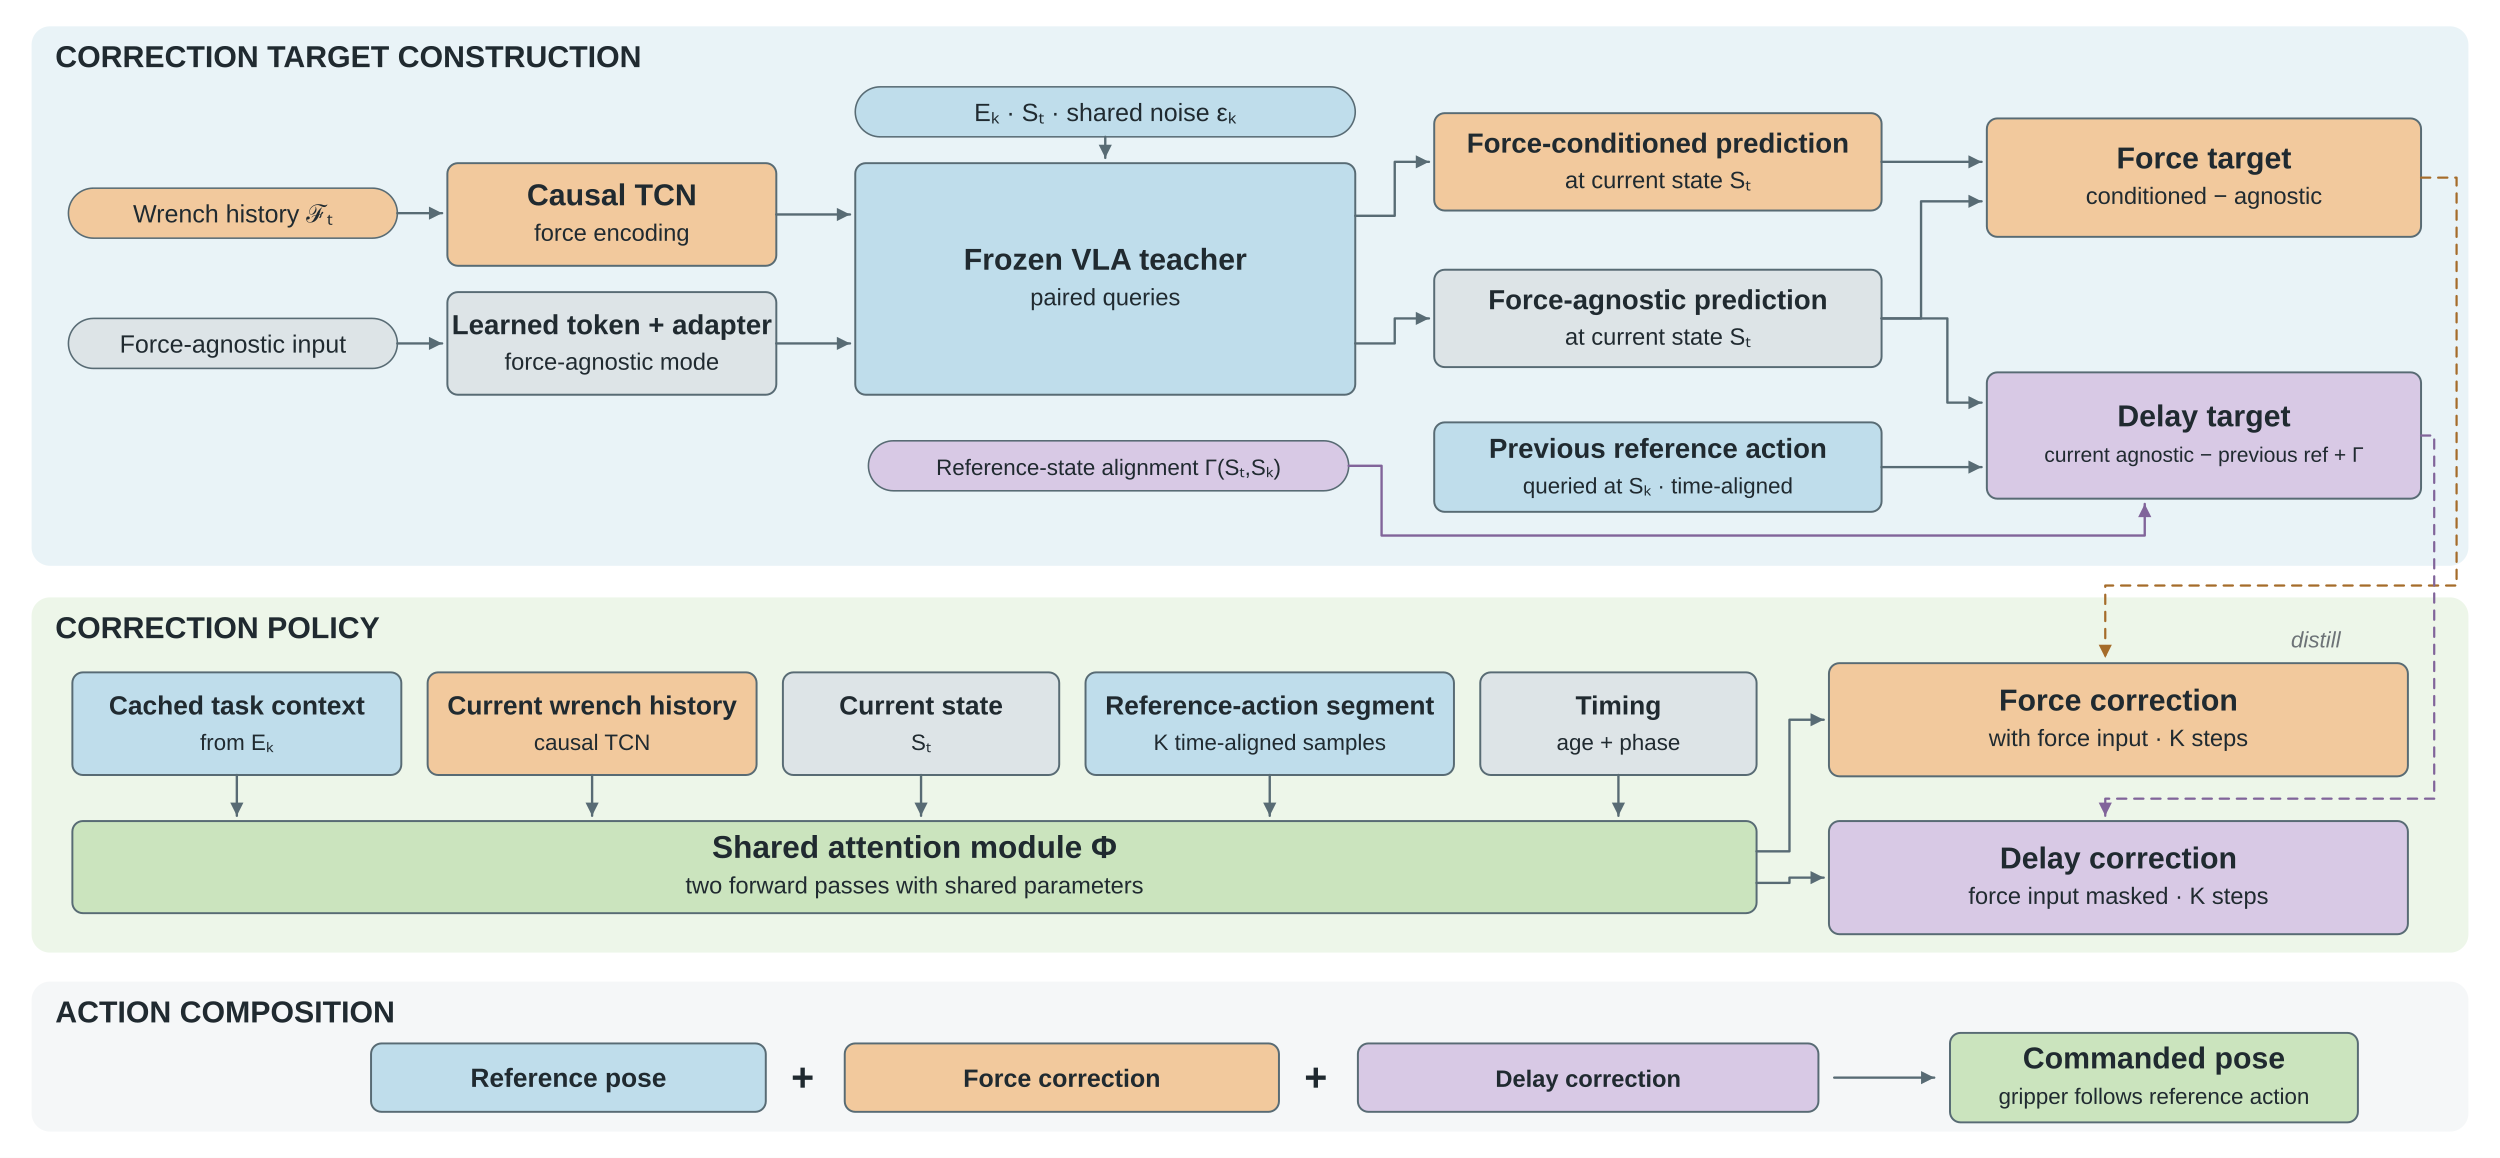
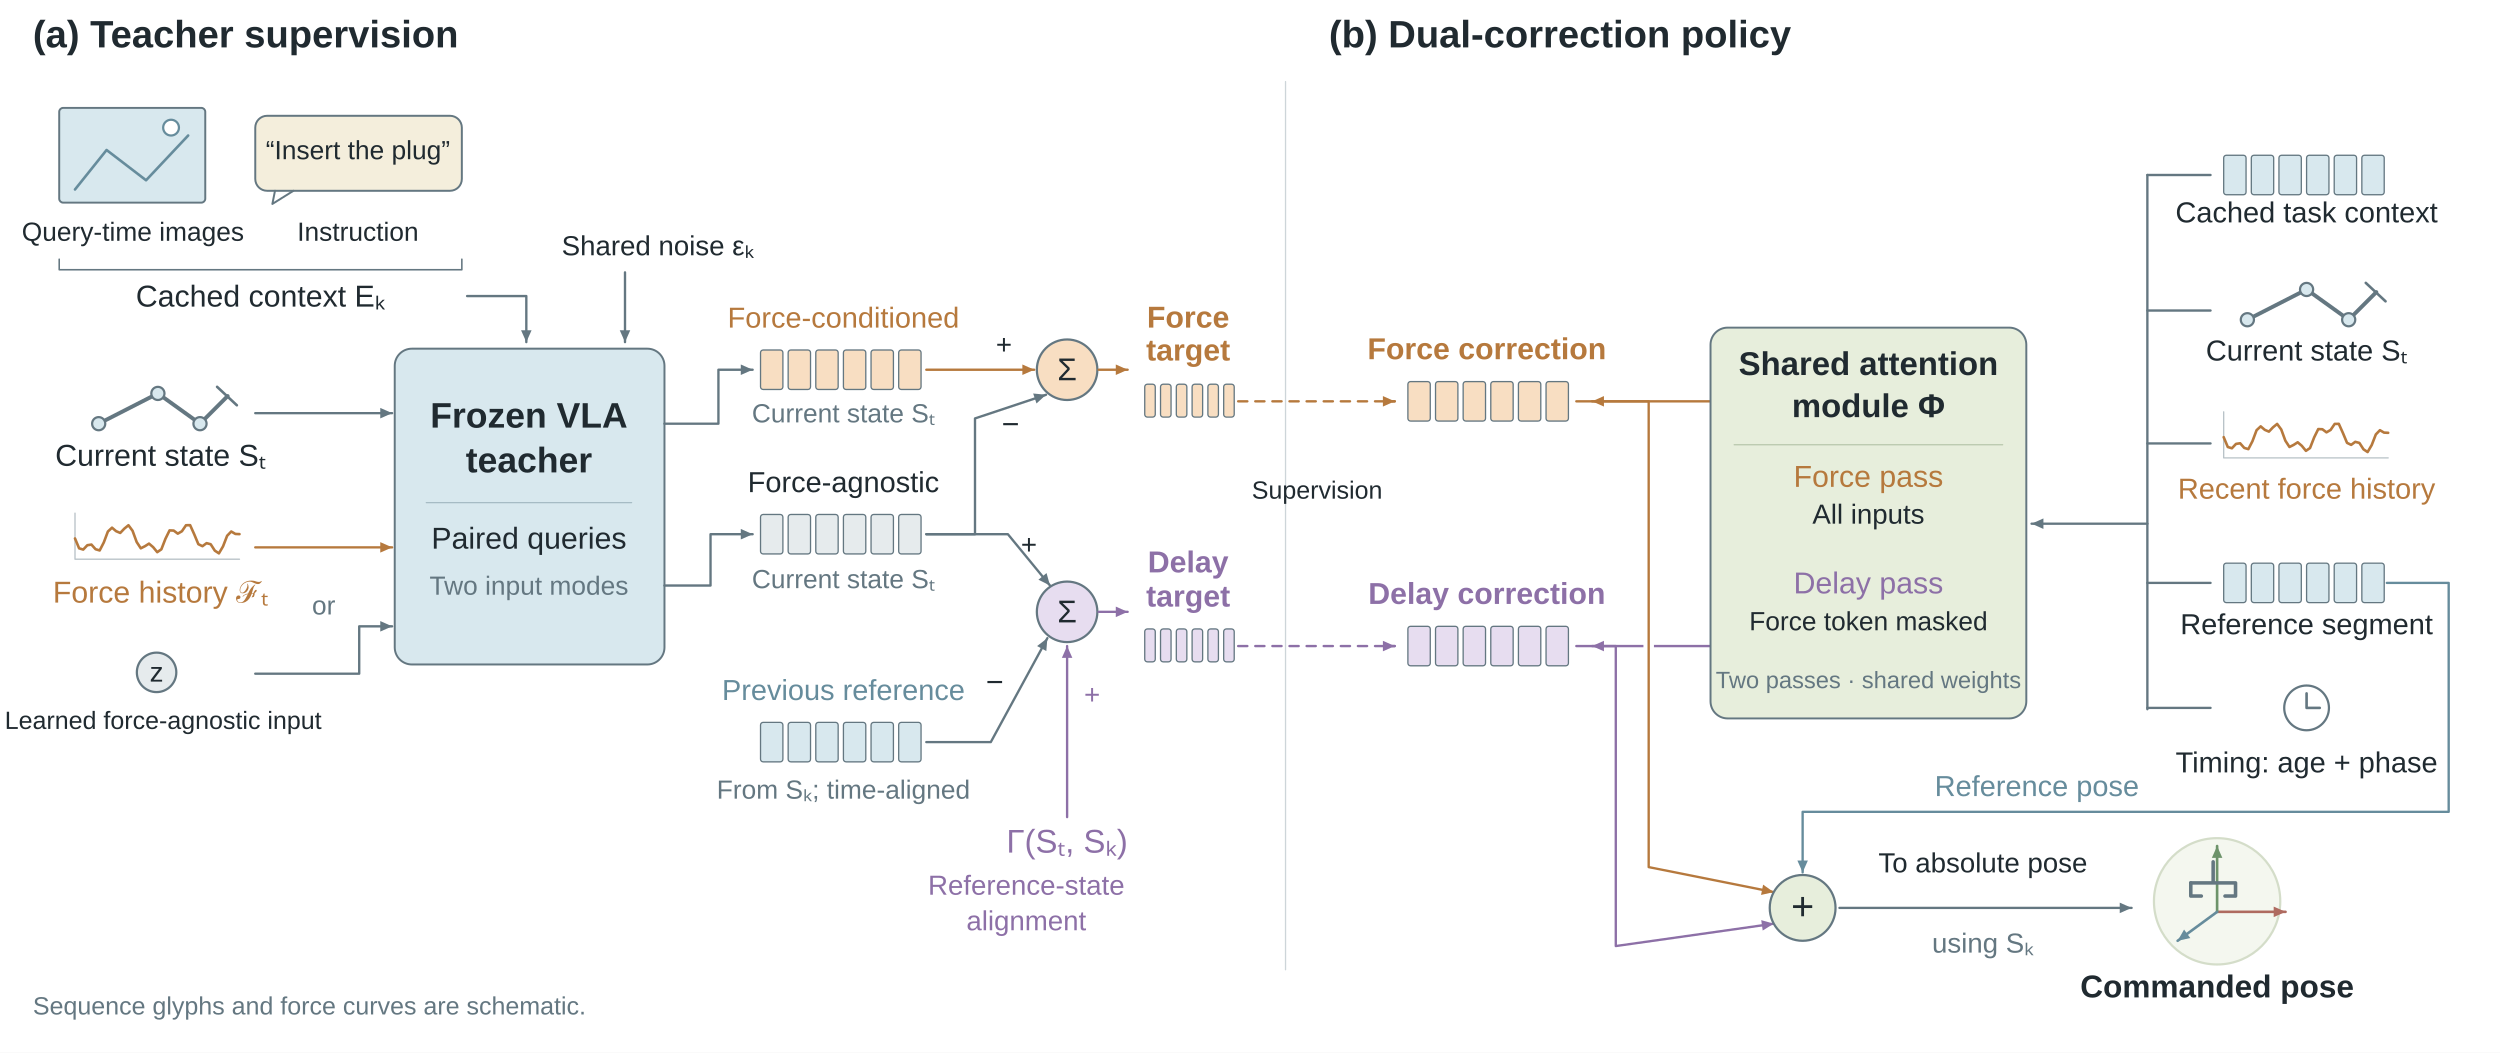
- <svg xmlns="http://www.w3.org/2000/svg" width="1900" height="880" viewBox="0 0 1900 880">
-   <rect width="1900" height="880" fill="white" />
-   <rect x="24" y="20" width="1852" height="410" rx="14" fill="#E9F3F7" stroke="#E9F3F7" stroke-width="0" />
-   <text x="42" y="51" font-family="Arial,Helvetica,sans-serif" font-size="23" font-style="normal" font-weight="bold" fill="#202A30" text-anchor="start">CORRECTION TARGET CONSTRUCTION</text>
-   <rect x="650" y="66" width="380" height="38" rx="19" fill="#BFDDEB" stroke="#586B74" stroke-width="1.2" />
-   <text x="840.0" y="92" font-family="Arial,Helvetica,sans-serif" font-size="19" font-style="normal" font-weight="normal" fill="#202A30" text-anchor="middle">Eₖ  ·  Sₜ  ·  shared noise εₖ</text>
-   <rect x="52" y="143" width="250" height="38" rx="19" fill="#F2C99D" stroke="#586B74" stroke-width="1.2" />
-   <text x="177.0" y="169" font-family="Arial,Helvetica,sans-serif" font-size="19" font-style="normal" font-weight="normal" fill="#202A30" text-anchor="middle">Wrench history  ℱₜ</text>
-   <rect x="52" y="242" width="250" height="38" rx="19" fill="#DDE4E7" stroke="#586B74" stroke-width="1.2" />
-   <text x="177.0" y="268" font-family="Arial,Helvetica,sans-serif" font-size="19" font-style="normal" font-weight="normal" fill="#202A30" text-anchor="middle">Force-agnostic input</text>
-   <rect x="340" y="124" width="250" height="78" rx="8" fill="#F2C99D" stroke="#586B74" stroke-width="1.5" />
-   <text x="465.0" y="156.0" font-family="Arial,Helvetica,sans-serif" font-size="23" font-style="normal" font-weight="bold" fill="#202A30" text-anchor="middle">Causal TCN</text>
-   <text x="465.0" y="183.0" font-family="Arial,Helvetica,sans-serif" font-size="18" font-style="normal" font-weight="normal" fill="#202A30" text-anchor="middle">force encoding</text>
-   <rect x="340" y="222" width="250" height="78" rx="8" fill="#DDE4E7" stroke="#586B74" stroke-width="1.5" />
-   <text x="465.0" y="254.0" font-family="Arial,Helvetica,sans-serif" font-size="21" font-style="normal" font-weight="bold" fill="#202A30" text-anchor="middle">Learned token + adapter</text>
-   <text x="465.0" y="281.0" font-family="Arial,Helvetica,sans-serif" font-size="18" font-style="normal" font-weight="normal" fill="#202A30" text-anchor="middle">force-agnostic mode</text>
-   <polyline points="302,162 336,162" fill="none" stroke="#586B74" stroke-width="1.8" stroke-linejoin="round" stroke-linecap="round" />
-   <polygon points="336,162 326.0,157.0 326.0,167.0" fill="#586B74" />
-   <polyline points="302,261 336,261" fill="none" stroke="#586B74" stroke-width="1.8" stroke-linejoin="round" stroke-linecap="round" />
-   <polygon points="336,261 326.0,256.0 326.0,266.0" fill="#586B74" />
-   <rect x="650" y="124" width="380" height="176" rx="8" fill="#BFDDEB" stroke="#586B74" stroke-width="1.5" />
-   <text x="840.0" y="205.0" font-family="Arial,Helvetica,sans-serif" font-size="23" font-style="normal" font-weight="bold" fill="#202A30" text-anchor="middle">Frozen VLA teacher</text>
-   <text x="840.0" y="232.0" font-family="Arial,Helvetica,sans-serif" font-size="18" font-style="normal" font-weight="normal" fill="#202A30" text-anchor="middle">paired queries</text>
-   <polyline points="590,163 646,163" fill="none" stroke="#586B74" stroke-width="1.8" stroke-linejoin="round" stroke-linecap="round" />
-   <polygon points="646,163 636.0,158.0 636.0,168.0" fill="#586B74" />
-   <polyline points="590,261 646,261" fill="none" stroke="#586B74" stroke-width="1.8" stroke-linejoin="round" stroke-linecap="round" />
-   <polygon points="646,261 636.0,256.0 636.0,266.0" fill="#586B74" />
-   <polyline points="840,104 840,120" fill="none" stroke="#586B74" stroke-width="1.8" stroke-linejoin="round" stroke-linecap="round" />
-   <polygon points="840,120 845.0,110.0 835.0,110.0" fill="#586B74" />
-   <rect x="1090" y="86" width="340" height="74" rx="8" fill="#F2C99D" stroke="#586B74" stroke-width="1.5" />
-   <text x="1260.0" y="116.0" font-family="Arial,Helvetica,sans-serif" font-size="21" font-style="normal" font-weight="bold" fill="#202A30" text-anchor="middle">Force-conditioned prediction</text>
-   <text x="1260.0" y="143.0" font-family="Arial,Helvetica,sans-serif" font-size="18" font-style="normal" font-weight="normal" fill="#202A30" text-anchor="middle">at current state Sₜ</text>
-   <rect x="1090" y="205" width="340" height="74" rx="8" fill="#DDE4E7" stroke="#586B74" stroke-width="1.5" />
-   <text x="1260.0" y="235.0" font-family="Arial,Helvetica,sans-serif" font-size="21" font-style="normal" font-weight="bold" fill="#202A30" text-anchor="middle">Force-agnostic prediction</text>
-   <text x="1260.0" y="262.0" font-family="Arial,Helvetica,sans-serif" font-size="18" font-style="normal" font-weight="normal" fill="#202A30" text-anchor="middle">at current state Sₜ</text>
-   <rect x="1090" y="321" width="340" height="68" rx="8" fill="#BFDDEB" stroke="#586B74" stroke-width="1.5" />
-   <text x="1260.0" y="348.0" font-family="Arial,Helvetica,sans-serif" font-size="21" font-style="normal" font-weight="bold" fill="#202A30" text-anchor="middle">Previous reference action</text>
-   <text x="1260.0" y="375.0" font-family="Arial,Helvetica,sans-serif" font-size="17" font-style="normal" font-weight="normal" fill="#202A30" text-anchor="middle">queried at Sₖ · time-aligned</text>
-   <polyline points="1030,164 1060,164 1060,123 1086,123" fill="none" stroke="#586B74" stroke-width="1.8" stroke-linejoin="round" stroke-linecap="round" />
-   <polygon points="1086,123 1076.0,118.0 1076.0,128.0" fill="#586B74" />
-   <polyline points="1030,261 1060,261 1060,242 1086,242" fill="none" stroke="#586B74" stroke-width="1.8" stroke-linejoin="round" stroke-linecap="round" />
-   <polygon points="1086,242 1076.0,237.0 1076.0,247.0" fill="#586B74" />
-   <rect x="660" y="335" width="365" height="38" rx="19" fill="#D8C9E5" stroke="#586B74" stroke-width="1.2" />
-   <text x="842.5" y="361" font-family="Arial,Helvetica,sans-serif" font-size="17" font-style="normal" font-weight="normal" fill="#202A30" text-anchor="middle">Reference-state alignment  Γ(Sₜ,Sₖ)</text>
-   <rect x="1510" y="90" width="330" height="90" rx="8" fill="#F2C99D" stroke="#586B74" stroke-width="1.5" />
-   <text x="1675.0" y="128.0" font-family="Arial,Helvetica,sans-serif" font-size="23" font-style="normal" font-weight="bold" fill="#202A30" text-anchor="middle">Force target</text>
-   <text x="1675.0" y="155.0" font-family="Arial,Helvetica,sans-serif" font-size="18" font-style="normal" font-weight="normal" fill="#202A30" text-anchor="middle">conditioned − agnostic</text>
-   <rect x="1510" y="283" width="330" height="96" rx="8" fill="#D8C9E5" stroke="#586B74" stroke-width="1.5" />
-   <text x="1675.0" y="324.0" font-family="Arial,Helvetica,sans-serif" font-size="23" font-style="normal" font-weight="bold" fill="#202A30" text-anchor="middle">Delay target</text>
-   <text x="1675.0" y="351.0" font-family="Arial,Helvetica,sans-serif" font-size="16" font-style="normal" font-weight="normal" fill="#202A30" text-anchor="middle">current agnostic − previous ref + Γ</text>
-   <polyline points="1430,123 1506,123" fill="none" stroke="#586B74" stroke-width="1.8" stroke-linejoin="round" stroke-linecap="round" />
-   <polygon points="1506,123 1496.0,118.0 1496.0,128.0" fill="#586B74" />
-   <polyline points="1430,242 1460,242 1460,153 1506,153" fill="none" stroke="#586B74" stroke-width="1.8" stroke-linejoin="round" stroke-linecap="round" />
-   <polygon points="1506,153 1496.0,148.0 1496.0,158.0" fill="#586B74" />
-   <polyline points="1430,242 1480,242 1480,306 1506,306" fill="none" stroke="#586B74" stroke-width="1.8" stroke-linejoin="round" stroke-linecap="round" />
-   <polygon points="1506,306 1496.0,301.0 1496.0,311.0" fill="#586B74" />
-   <polyline points="1430,355 1506,355" fill="none" stroke="#586B74" stroke-width="1.8" stroke-linejoin="round" stroke-linecap="round" />
-   <polygon points="1506,355 1496.0,350.0 1496.0,360.0" fill="#586B74" />
-   <polyline points="1025,354 1050,354 1050,407 1630,407 1630,383" fill="none" stroke="#81649A" stroke-width="1.8" stroke-linejoin="round" stroke-linecap="round" />
-   <polygon points="1630,383 1625.0,393.0 1635.0,393.0" fill="#81649A" />
-   <rect x="24" y="454" width="1852" height="270" rx="14" fill="#EDF6E9" stroke="#EDF6E9" stroke-width="0" />
-   <text x="42" y="485" font-family="Arial,Helvetica,sans-serif" font-size="23" font-style="normal" font-weight="bold" fill="#202A30" text-anchor="start">CORRECTION POLICY</text>
-   <rect x="55" y="511" width="250" height="78" rx="8" fill="#BFDDEB" stroke="#586B74" stroke-width="1.5" />
-   <text x="180.0" y="543.0" font-family="Arial,Helvetica,sans-serif" font-size="20" font-style="normal" font-weight="bold" fill="#202A30" text-anchor="middle">Cached task context</text>
-   <text x="180.0" y="570.0" font-family="Arial,Helvetica,sans-serif" font-size="17" font-style="normal" font-weight="normal" fill="#202A30" text-anchor="middle">from Eₖ</text>
-   <rect x="325" y="511" width="250" height="78" rx="8" fill="#F2C99D" stroke="#586B74" stroke-width="1.5" />
-   <text x="450.0" y="543.0" font-family="Arial,Helvetica,sans-serif" font-size="20" font-style="normal" font-weight="bold" fill="#202A30" text-anchor="middle">Current wrench history</text>
-   <text x="450.0" y="570.0" font-family="Arial,Helvetica,sans-serif" font-size="17" font-style="normal" font-weight="normal" fill="#202A30" text-anchor="middle">causal TCN</text>
-   <rect x="595" y="511" width="210" height="78" rx="8" fill="#DDE4E7" stroke="#586B74" stroke-width="1.5" />
-   <text x="700.0" y="543.0" font-family="Arial,Helvetica,sans-serif" font-size="20" font-style="normal" font-weight="bold" fill="#202A30" text-anchor="middle">Current state</text>
-   <text x="700.0" y="570.0" font-family="Arial,Helvetica,sans-serif" font-size="17" font-style="normal" font-weight="normal" fill="#202A30" text-anchor="middle">Sₜ</text>
-   <rect x="825" y="511" width="280" height="78" rx="8" fill="#BFDDEB" stroke="#586B74" stroke-width="1.5" />
-   <text x="965.0" y="543.0" font-family="Arial,Helvetica,sans-serif" font-size="20" font-style="normal" font-weight="bold" fill="#202A30" text-anchor="middle">Reference-action segment</text>
-   <text x="965.0" y="570.0" font-family="Arial,Helvetica,sans-serif" font-size="17" font-style="normal" font-weight="normal" fill="#202A30" text-anchor="middle">K time-aligned samples</text>
-   <rect x="1125" y="511" width="210" height="78" rx="8" fill="#DDE4E7" stroke="#586B74" stroke-width="1.5" />
-   <text x="1230.0" y="543.0" font-family="Arial,Helvetica,sans-serif" font-size="20" font-style="normal" font-weight="bold" fill="#202A30" text-anchor="middle">Timing</text>
-   <text x="1230.0" y="570.0" font-family="Arial,Helvetica,sans-serif" font-size="17" font-style="normal" font-weight="normal" fill="#202A30" text-anchor="middle">age + phase</text>
-   <rect x="55" y="624" width="1280" height="70" rx="8" fill="#CBE4BE" stroke="#586B74" stroke-width="1.5" />
-   <text x="695.0" y="652.0" font-family="Arial,Helvetica,sans-serif" font-size="24" font-style="normal" font-weight="bold" fill="#202A30" text-anchor="middle">Shared attention module  Φ</text>
-   <text x="695.0" y="679.0" font-family="Arial,Helvetica,sans-serif" font-size="18" font-style="normal" font-weight="normal" fill="#202A30" text-anchor="middle">two forward passes with shared parameters</text>
-   <polyline points="180,589 180,620" fill="none" stroke="#586B74" stroke-width="1.8" stroke-linejoin="round" stroke-linecap="round" />
-   <polygon points="180,620 185.0,610.0 175.0,610.0" fill="#586B74" />
-   <polyline points="450,589 450,620" fill="none" stroke="#586B74" stroke-width="1.8" stroke-linejoin="round" stroke-linecap="round" />
-   <polygon points="450,620 455.0,610.0 445.0,610.0" fill="#586B74" />
-   <polyline points="700,589 700,620" fill="none" stroke="#586B74" stroke-width="1.8" stroke-linejoin="round" stroke-linecap="round" />
-   <polygon points="700,620 705.0,610.0 695.0,610.0" fill="#586B74" />
-   <polyline points="965,589 965,620" fill="none" stroke="#586B74" stroke-width="1.8" stroke-linejoin="round" stroke-linecap="round" />
-   <polygon points="965,620 970.0,610.0 960.0,610.0" fill="#586B74" />
-   <polyline points="1230,589 1230,620" fill="none" stroke="#586B74" stroke-width="1.8" stroke-linejoin="round" stroke-linecap="round" />
-   <polygon points="1230,620 1235.0,610.0 1225.0,610.0" fill="#586B74" />
-   <rect x="1390" y="504" width="440" height="86" rx="8" fill="#F2C99D" stroke="#586B74" stroke-width="1.5" />
-   <text x="1610.0" y="540.0" font-family="Arial,Helvetica,sans-serif" font-size="23" font-style="normal" font-weight="bold" fill="#202A30" text-anchor="middle">Force correction</text>
-   <text x="1610.0" y="567.0" font-family="Arial,Helvetica,sans-serif" font-size="18" font-style="normal" font-weight="normal" fill="#202A30" text-anchor="middle">with force input  ·  K steps</text>
-   <rect x="1390" y="624" width="440" height="86" rx="8" fill="#D8C9E5" stroke="#586B74" stroke-width="1.5" />
-   <text x="1610.0" y="660.0" font-family="Arial,Helvetica,sans-serif" font-size="23" font-style="normal" font-weight="bold" fill="#202A30" text-anchor="middle">Delay correction</text>
-   <text x="1610.0" y="687.0" font-family="Arial,Helvetica,sans-serif" font-size="18" font-style="normal" font-weight="normal" fill="#202A30" text-anchor="middle">force input masked  ·  K steps</text>
-   <polyline points="1335,647 1360,647 1360,547 1386,547" fill="none" stroke="#586B74" stroke-width="1.8" stroke-linejoin="round" stroke-linecap="round" />
-   <polygon points="1386,547 1376.0,542.0 1376.0,552.0" fill="#586B74" />
-   <polyline points="1335,671 1360,671 1360,667 1386,667" fill="none" stroke="#586B74" stroke-width="1.8" stroke-linejoin="round" stroke-linecap="round" />
-   <polygon points="1386,667 1376.0,662.0 1376.0,672.0" fill="#586B74" />
-   <polyline points="1840,135 1867,135 1867,445 1600,445 1600,500" fill="none" stroke="#A56C2A" stroke-width="1.7" stroke-linejoin="round" stroke-linecap="round" stroke-dasharray="7 6" />
-   <polygon points="1600,500 1605.0,490.0 1595.0,490.0" fill="#A56C2A" />
-   <polyline points="1840,331 1850,331 1850,607 1600,607 1600,620" fill="none" stroke="#81649A" stroke-width="1.7" stroke-linejoin="round" stroke-linecap="round" stroke-dasharray="7 6" />
-   <polygon points="1600,620 1605.0,610.0 1595.0,610.0" fill="#81649A" />
-   <text x="1760" y="492" font-family="Arial,Helvetica,sans-serif" font-size="17" font-style="italic" font-weight="normal" fill="#6D7377" text-anchor="middle">distill</text>
-   <rect x="24" y="746" width="1852" height="114" rx="14" fill="#F5F7F8" stroke="#F5F7F8" stroke-width="0" />
-   <text x="42" y="777" font-family="Arial,Helvetica,sans-serif" font-size="23" font-style="normal" font-weight="bold" fill="#202A30" text-anchor="start">ACTION COMPOSITION</text>
-   <rect x="282" y="793" width="300" height="52" rx="8" fill="#BFDDEB" stroke="#586B74" stroke-width="1.5" />
-   <text x="432.0" y="826.0" font-family="Arial,Helvetica,sans-serif" font-size="20" font-style="normal" font-weight="bold" fill="#202A30" text-anchor="middle">Reference pose</text>
-   <text x="610" y="829" font-family="Arial,Helvetica,sans-serif" font-size="30" font-style="normal" font-weight="bold" fill="#202A30" text-anchor="middle">+</text>
-   <rect x="642" y="793" width="330" height="52" rx="8" fill="#F2C99D" stroke="#586B74" stroke-width="1.5" />
-   <text x="807.0" y="826.0" font-family="Arial,Helvetica,sans-serif" font-size="19" font-style="normal" font-weight="bold" fill="#202A30" text-anchor="middle">Force correction</text>
-   <text x="1000" y="829" font-family="Arial,Helvetica,sans-serif" font-size="30" font-style="normal" font-weight="bold" fill="#202A30" text-anchor="middle">+</text>
-   <rect x="1032" y="793" width="350" height="52" rx="8" fill="#D8C9E5" stroke="#586B74" stroke-width="1.5" />
-   <text x="1207.0" y="826.0" font-family="Arial,Helvetica,sans-serif" font-size="18" font-style="normal" font-weight="bold" fill="#202A30" text-anchor="middle">Delay correction</text>
-   <polyline points="1394,819 1470,819" fill="none" stroke="#586B74" stroke-width="1.8" stroke-linejoin="round" stroke-linecap="round" />
-   <polygon points="1470,819 1460.0,814.0 1460.0,824.0" fill="#586B74" />
-   <rect x="1482" y="785" width="310" height="68" rx="8" fill="#CBE4BE" stroke="#586B74" stroke-width="1.5" />
-   <text x="1637.0" y="812.0" font-family="Arial,Helvetica,sans-serif" font-size="23" font-style="normal" font-weight="bold" fill="#202A30" text-anchor="middle">Commanded pose</text>
-   <text x="1637.0" y="839.0" font-family="Arial,Helvetica,sans-serif" font-size="17" font-style="normal" font-weight="normal" fill="#202A30" text-anchor="middle">gripper follows reference action</text>
+ <svg xmlns="http://www.w3.org/2000/svg" width="1900" height="800" viewBox="0 0 1900 800">
+   <rect width="1900" height="800" fill="white" />
+   <text x="25" y="36" font-family="Arial,Helvetica,sans-serif" font-size="29" font-weight="bold" fill="#202A30" text-anchor="start">(a) Teacher supervision</text>
+   <text x="1010" y="36" font-family="Arial,Helvetica,sans-serif" font-size="29" font-weight="bold" fill="#202A30" text-anchor="start">(b) Dual-correction policy</text>
+   <polyline points="977,62 977,737" fill="none" stroke="#CDD5D9" stroke-width="1" stroke-linejoin="round" stroke-linecap="round" />
+   <rect x="45" y="82" width="111" height="72" rx="3" fill="#D8E8EE" stroke="#647781" stroke-width="1.5" />
+   <polyline points="57,144 81,114 111,137 143,103" fill="none" stroke="#668C9C" stroke-width="2" stroke-linejoin="round" stroke-linecap="round" />
+   <circle cx="130" cy="97" r="6" fill="white" stroke="#668C9C" stroke-width="1.7" />
+   <text x="101" y="183" font-family="Arial,Helvetica,sans-serif" font-size="20" font-weight="normal" fill="#202A30" text-anchor="middle">Query-time images</text>
+   <rect x="194" y="88" width="157" height="57" rx="9" fill="#F4EEDC" stroke="#647781" stroke-width="1.5" />
+   <polyline points="209,145 207,155 223,145" fill="none" stroke="#647781" stroke-width="1.5" stroke-linejoin="round" stroke-linecap="round" />
+   <text x="272" y="121" font-family="Arial,Helvetica,sans-serif" font-size="20" font-weight="normal" fill="#202A30" text-anchor="middle">“Insert the plug”</text>
+   <text x="272" y="183" font-family="Arial,Helvetica,sans-serif" font-size="20" font-weight="normal" fill="#202A30" text-anchor="middle">Instruction</text>
+   <polyline points="45,197 45,205 351,205 351,197" fill="none" stroke="#647781" stroke-width="1.2" stroke-linejoin="round" stroke-linecap="round" />
+   <text x="198" y="233" font-family="Arial,Helvetica,sans-serif" font-size="23" font-weight="normal" fill="#202A30" text-anchor="middle">Cached context Eₖ</text>
+   <polyline points="355,225 400,225 400,260" fill="none" stroke="#647781" stroke-width="1.8" stroke-linejoin="round" stroke-linecap="round" />
+   <polygon points="400,260 404.0,251.0 396.0,251.0" fill="#647781" />
+   <text x="500" y="194" font-family="Arial,Helvetica,sans-serif" font-size="21" font-weight="normal" fill="#202A30" text-anchor="middle">Shared noise εₖ</text>
+   <polyline points="475,207 475,260" fill="none" stroke="#647781" stroke-width="1.8" stroke-linejoin="round" stroke-linecap="round" />
+   <polygon points="475,260 479.0,251.0 471.0,251.0" fill="#647781" />
+   <polyline points="75,322 120,299 152,322 173,301" fill="none" stroke="#647781" stroke-width="3" stroke-linejoin="round" stroke-linecap="round" />
+   <circle cx="75" cy="322" r="5" fill="#D8E8EE" stroke="#647781" stroke-width="1.7" />
+   <circle cx="120" cy="299" r="5" fill="#D8E8EE" stroke="#647781" stroke-width="1.7" />
+   <circle cx="152" cy="322" r="5" fill="#D8E8EE" stroke="#647781" stroke-width="1.7" />
+   <polyline points="165,294 180,308" fill="none" stroke="#647781" stroke-width="2" stroke-linejoin="round" stroke-linecap="round" />
+   <text x="122" y="354" font-family="Arial,Helvetica,sans-serif" font-size="23" font-weight="normal" fill="#202A30" text-anchor="middle">Current state Sₜ</text>
+   <polyline points="194,314 298,314" fill="none" stroke="#647781" stroke-width="1.8" stroke-linejoin="round" stroke-linecap="round" />
+   <polygon points="298,314 289.0,310.0 289.0,318.0" fill="#647781" />
+   <polyline points="57,390 57,425 182,425" fill="none" stroke="#B7C1C6" stroke-width="1" stroke-linejoin="round" stroke-linecap="round" />
+   <polyline points="57.0,409.25 60.125,416.722 63.25,417.67 66.375,414.359 69.5,413.889 72.625,417.404 75.75,418.335 78.875,412.272 82.0,403.953 85.125,401.044 88.25,403.693 91.375,405.03 94.5,401.749 97.625,399.188 100.75,403.414 103.875,411.935 107.0,416.705 110.125,415.142 113.25,413.145 116.375,415.822 119.5,419.631 122.625,417.501 125.75,409.45 128.875,403.099 132.0,403.232 135.125,405.573 138.25,403.76 141.375,399.175 144.5,399.141 147.625,406.088 150.75,413.58 153.875,415.093 157.0,412.799 160.125,413.621 163.25,418.472 166.375,420.548 169.5,415.246 172.625,407.175 175.75,403.957 178.875,405.788 182.0,405.938" fill="none" stroke="#B6793D" stroke-width="2" stroke-linejoin="round" stroke-linecap="round" />
+   <text x="122" y="458" font-family="Arial,Helvetica,sans-serif" font-size="23" font-weight="normal" fill="#B6793D" text-anchor="middle">Force history ℱₜ</text>
+   <polyline points="194,416 298,416" fill="none" stroke="#B6793D" stroke-width="1.8" stroke-linejoin="round" stroke-linecap="round" />
+   <polygon points="298,416 289.0,412.0 289.0,420.0" fill="#B6793D" />
+   <circle cx="119" cy="511" r="15" fill="#E6EBED" stroke="#647781" stroke-width="1.7" />
+   <text x="119" y="518" font-family="Arial,Helvetica,sans-serif" font-size="21" font-weight="normal" fill="#202A30" text-anchor="middle">z</text>
+   <text x="124" y="554" font-family="Arial,Helvetica,sans-serif" font-size="19" font-weight="normal" fill="#202A30" text-anchor="middle">Learned force-agnostic input</text>
+   <polyline points="194,512 273,512 273,476 298,476" fill="none" stroke="#647781" stroke-width="1.8" stroke-linejoin="round" stroke-linecap="round" />
+   <polygon points="298,476 289.0,472.0 289.0,480.0" fill="#647781" />
+   <rect x="300" y="265" width="205" height="240" rx="13" fill="#D8E8EE" stroke="#647781" stroke-width="1.5" />
+   <text x="402" y="325" font-family="Arial,Helvetica,sans-serif" font-size="27" font-weight="bold" fill="#202A30" text-anchor="middle">Frozen VLA</text>
+   <text x="402" y="359" font-family="Arial,Helvetica,sans-serif" font-size="27" font-weight="bold" fill="#202A30" text-anchor="middle">teacher</text>
+   <polyline points="324,382 480,382" fill="none" stroke="#A6BBC4" stroke-width="1" stroke-linejoin="round" stroke-linecap="round" />
+   <text x="402" y="417" font-family="Arial,Helvetica,sans-serif" font-size="23" font-weight="normal" fill="#202A30" text-anchor="middle">Paired queries</text>
+   <text x="402" y="452" font-family="Arial,Helvetica,sans-serif" font-size="20" font-weight="normal" fill="#647781" text-anchor="middle">Two input modes</text>
+   <text x="246" y="467" font-family="Arial,Helvetica,sans-serif" font-size="20" font-weight="normal" fill="#647781" text-anchor="middle">or</text>
+   <text x="641" y="249" font-family="Arial,Helvetica,sans-serif" font-size="22" font-weight="normal" fill="#B6793D" text-anchor="middle">Force-conditioned</text>
+   <rect x="578" y="266" width="17" height="30" rx="2" fill="#F8DEC2" stroke="#647781" stroke-width="1" />
+   <rect x="599" y="266" width="17" height="30" rx="2" fill="#F8DEC2" stroke="#647781" stroke-width="1" />
+   <rect x="620" y="266" width="17" height="30" rx="2" fill="#F8DEC2" stroke="#647781" stroke-width="1" />
+   <rect x="641" y="266" width="17" height="30" rx="2" fill="#F8DEC2" stroke="#647781" stroke-width="1" />
+   <rect x="662" y="266" width="17" height="30" rx="2" fill="#F8DEC2" stroke="#647781" stroke-width="1" />
+   <rect x="683" y="266" width="17" height="30" rx="2" fill="#F8DEC2" stroke="#647781" stroke-width="1" />
+   <text x="641" y="321" font-family="Arial,Helvetica,sans-serif" font-size="20" font-weight="normal" fill="#647781" text-anchor="middle">Current state Sₜ</text>
+   <polyline points="505,322 546,322 546,281 572,281" fill="none" stroke="#647781" stroke-width="1.8" stroke-linejoin="round" stroke-linecap="round" />
+   <polygon points="572,281 563.0,277.0 563.0,285.0" fill="#647781" />
+   <text x="641" y="374" font-family="Arial,Helvetica,sans-serif" font-size="22" font-weight="normal" fill="#202A30" text-anchor="middle">Force-agnostic</text>
+   <rect x="578" y="391" width="17" height="30" rx="2" fill="#E6EBED" stroke="#647781" stroke-width="1" />
+   <rect x="599" y="391" width="17" height="30" rx="2" fill="#E6EBED" stroke="#647781" stroke-width="1" />
+   <rect x="620" y="391" width="17" height="30" rx="2" fill="#E6EBED" stroke="#647781" stroke-width="1" />
+   <rect x="641" y="391" width="17" height="30" rx="2" fill="#E6EBED" stroke="#647781" stroke-width="1" />
+   <rect x="662" y="391" width="17" height="30" rx="2" fill="#E6EBED" stroke="#647781" stroke-width="1" />
+   <rect x="683" y="391" width="17" height="30" rx="2" fill="#E6EBED" stroke="#647781" stroke-width="1" />
+   <text x="641" y="447" font-family="Arial,Helvetica,sans-serif" font-size="20" font-weight="normal" fill="#647781" text-anchor="middle">Current state Sₜ</text>
+   <polyline points="505,445 540,445 540,406 572,406" fill="none" stroke="#647781" stroke-width="1.8" stroke-linejoin="round" stroke-linecap="round" />
+   <polygon points="572,406 563.0,402.0 563.0,410.0" fill="#647781" />
+   <text x="641" y="532" font-family="Arial,Helvetica,sans-serif" font-size="22" font-weight="normal" fill="#668C9C" text-anchor="middle">Previous reference</text>
+   <rect x="578" y="549" width="17" height="30" rx="2" fill="#D8E8EE" stroke="#647781" stroke-width="1" />
+   <rect x="599" y="549" width="17" height="30" rx="2" fill="#D8E8EE" stroke="#647781" stroke-width="1" />
+   <rect x="620" y="549" width="17" height="30" rx="2" fill="#D8E8EE" stroke="#647781" stroke-width="1" />
+   <rect x="641" y="549" width="17" height="30" rx="2" fill="#D8E8EE" stroke="#647781" stroke-width="1" />
+   <rect x="662" y="549" width="17" height="30" rx="2" fill="#D8E8EE" stroke="#647781" stroke-width="1" />
+   <rect x="683" y="549" width="17" height="30" rx="2" fill="#D8E8EE" stroke="#647781" stroke-width="1" />
+   <text x="641" y="607" font-family="Arial,Helvetica,sans-serif" font-size="20" font-weight="normal" fill="#647781" text-anchor="middle">From Sₖ; time-aligned</text>
+   <circle cx="811" cy="281" r="23" fill="#F8DEC2" stroke="#647781" stroke-width="1.7" />
+   <text x="811" y="289" font-family="Arial,Helvetica,sans-serif" font-size="24" font-weight="normal" fill="#202A30" text-anchor="middle">Σ</text>
+   <polyline points="704,281 786,281" fill="none" stroke="#B6793D" stroke-width="1.8" stroke-linejoin="round" stroke-linecap="round" />
+   <polygon points="786,281 777.0,277.0 777.0,285.0" fill="#B6793D" />
+   <text x="763" y="269" font-family="Arial,Helvetica,sans-serif" font-size="21" font-weight="normal" fill="#202A30" text-anchor="middle">+</text>
+   <polyline points="704,406 741,406 741,318 795,300" fill="none" stroke="#647781" stroke-width="1.8" stroke-linejoin="round" stroke-linecap="round" />
+   <polygon points="795,300 785.197,299.051 787.727,306.641" fill="#647781" />
+   <text x="768" y="330" font-family="Arial,Helvetica,sans-serif" font-size="23" font-weight="normal" fill="#202A30" text-anchor="middle">−</text>
+   <polyline points="835,281 857,281" fill="none" stroke="#B6793D" stroke-width="1.8" stroke-linejoin="round" stroke-linecap="round" />
+   <polygon points="857,281 848.0,277.0 848.0,285.0" fill="#B6793D" />
+   <text x="903" y="249" font-family="Arial,Helvetica,sans-serif" font-size="23" font-weight="bold" fill="#B6793D" text-anchor="middle">Force</text>
+   <text x="903" y="274" font-family="Arial,Helvetica,sans-serif" font-size="23" font-weight="bold" fill="#B6793D" text-anchor="middle">target</text>
+   <rect x="870" y="292" width="8" height="25" rx="2" fill="#F8DEC2" stroke="#647781" stroke-width="1" />
+   <rect x="882" y="292" width="8" height="25" rx="2" fill="#F8DEC2" stroke="#647781" stroke-width="1" />
+   <rect x="894" y="292" width="8" height="25" rx="2" fill="#F8DEC2" stroke="#647781" stroke-width="1" />
+   <rect x="906" y="292" width="8" height="25" rx="2" fill="#F8DEC2" stroke="#647781" stroke-width="1" />
+   <rect x="918" y="292" width="8" height="25" rx="2" fill="#F8DEC2" stroke="#647781" stroke-width="1" />
+   <rect x="930" y="292" width="8" height="25" rx="2" fill="#F8DEC2" stroke="#647781" stroke-width="1" />
+   <circle cx="811" cy="465" r="23" fill="#E7DDF0" stroke="#647781" stroke-width="1.7" />
+   <text x="811" y="473" font-family="Arial,Helvetica,sans-serif" font-size="24" font-weight="normal" fill="#202A30" text-anchor="middle">Σ</text>
+   <polyline points="704,406 766,406 798,445" fill="none" stroke="#647781" stroke-width="1.8" stroke-linejoin="round" stroke-linecap="round" />
+   <polygon points="798,445 795.383,435.505 789.199,440.58" fill="#647781" />
+   <text x="782" y="421" font-family="Arial,Helvetica,sans-serif" font-size="21" font-weight="normal" fill="#202A30" text-anchor="middle">+</text>
+   <polyline points="704,564 753,564 796,485" fill="none" stroke="#647781" stroke-width="1.8" stroke-linejoin="round" stroke-linecap="round" />
+   <polygon points="796,485 788.184,490.993 795.211,494.817" fill="#647781" />
+   <text x="756" y="526" font-family="Arial,Helvetica,sans-serif" font-size="23" font-weight="normal" fill="#202A30" text-anchor="middle">−</text>
+   <text x="811" y="648" font-family="Arial,Helvetica,sans-serif" font-size="25" font-weight="normal" fill="#8D70A7" text-anchor="middle">Γ(Sₜ, Sₖ)</text>
+   <text x="780" y="680" font-family="Arial,Helvetica,sans-serif" font-size="21" font-weight="normal" fill="#8D70A7" text-anchor="middle">Reference-state</text>
+   <text x="780" y="707" font-family="Arial,Helvetica,sans-serif" font-size="21" font-weight="normal" fill="#8D70A7" text-anchor="middle">alignment</text>
+   <polyline points="811,621 811,491" fill="none" stroke="#8D70A7" stroke-width="1.8" stroke-linejoin="round" stroke-linecap="round" />
+   <polygon points="811,491 807.0,500.0 815.0,500.0" fill="#8D70A7" />
+   <text x="830" y="535" font-family="Arial,Helvetica,sans-serif" font-size="21" font-weight="normal" fill="#8D70A7" text-anchor="middle">+</text>
+   <polyline points="835,465 857,465" fill="none" stroke="#8D70A7" stroke-width="1.8" stroke-linejoin="round" stroke-linecap="round" />
+   <polygon points="857,465 848.0,461.0 848.0,469.0" fill="#8D70A7" />
+   <text x="903" y="435" font-family="Arial,Helvetica,sans-serif" font-size="23" font-weight="bold" fill="#8D70A7" text-anchor="middle">Delay</text>
+   <text x="903" y="461" font-family="Arial,Helvetica,sans-serif" font-size="23" font-weight="bold" fill="#8D70A7" text-anchor="middle">target</text>
+   <rect x="870" y="478" width="8" height="25" rx="2" fill="#E7DDF0" stroke="#647781" stroke-width="1" />
+   <rect x="882" y="478" width="8" height="25" rx="2" fill="#E7DDF0" stroke="#647781" stroke-width="1" />
+   <rect x="894" y="478" width="8" height="25" rx="2" fill="#E7DDF0" stroke="#647781" stroke-width="1" />
+   <rect x="906" y="478" width="8" height="25" rx="2" fill="#E7DDF0" stroke="#647781" stroke-width="1" />
+   <rect x="918" y="478" width="8" height="25" rx="2" fill="#E7DDF0" stroke="#647781" stroke-width="1" />
+   <rect x="930" y="478" width="8" height="25" rx="2" fill="#E7DDF0" stroke="#647781" stroke-width="1" />
+   <polyline points="941.0,305.0 948.0,305.0" fill="none" stroke="#B6793D" stroke-width="1.8" stroke-linejoin="round" stroke-linecap="round" />
+   <polyline points="954.0,305.0 961.0,305.0" fill="none" stroke="#B6793D" stroke-width="1.8" stroke-linejoin="round" stroke-linecap="round" />
+   <polyline points="967.0,305.0 974.0,305.0" fill="none" stroke="#B6793D" stroke-width="1.8" stroke-linejoin="round" stroke-linecap="round" />
+   <polyline points="980.0,305.0 987.0,305.0" fill="none" stroke="#B6793D" stroke-width="1.8" stroke-linejoin="round" stroke-linecap="round" />
+   <polyline points="993.0,305.0 1000.0,305.0" fill="none" stroke="#B6793D" stroke-width="1.8" stroke-linejoin="round" stroke-linecap="round" />
+   <polyline points="1006.0,305.0 1013.0,305.0" fill="none" stroke="#B6793D" stroke-width="1.8" stroke-linejoin="round" stroke-linecap="round" />
+   <polyline points="1019.0,305.0 1026.0,305.0" fill="none" stroke="#B6793D" stroke-width="1.8" stroke-linejoin="round" stroke-linecap="round" />
+   <polyline points="1032.0,305.0 1039.0,305.0" fill="none" stroke="#B6793D" stroke-width="1.8" stroke-linejoin="round" stroke-linecap="round" />
+   <polyline points="1045.0,305.0 1052.0,305.0" fill="none" stroke="#B6793D" stroke-width="1.8" stroke-linejoin="round" stroke-linecap="round" />
+   <polyline points="1058.0,305.0 1060.0,305.0" fill="none" stroke="#B6793D" stroke-width="1.8" stroke-linejoin="round" stroke-linecap="round" />
+   <polyline points="1058.0,305.0 1060,305" fill="none" stroke="#B6793D" stroke-width="1.8" stroke-linejoin="round" stroke-linecap="round" />
+   <polygon points="1060,305 1051.0,301.0 1051.0,309.0" fill="#B6793D" />
+   <polyline points="941.0,491.0 948.0,491.0" fill="none" stroke="#8D70A7" stroke-width="1.8" stroke-linejoin="round" stroke-linecap="round" />
+   <polyline points="954.0,491.0 961.0,491.0" fill="none" stroke="#8D70A7" stroke-width="1.8" stroke-linejoin="round" stroke-linecap="round" />
+   <polyline points="967.0,491.0 974.0,491.0" fill="none" stroke="#8D70A7" stroke-width="1.8" stroke-linejoin="round" stroke-linecap="round" />
+   <polyline points="980.0,491.0 987.0,491.0" fill="none" stroke="#8D70A7" stroke-width="1.8" stroke-linejoin="round" stroke-linecap="round" />
+   <polyline points="993.0,491.0 1000.0,491.0" fill="none" stroke="#8D70A7" stroke-width="1.8" stroke-linejoin="round" stroke-linecap="round" />
+   <polyline points="1006.0,491.0 1013.0,491.0" fill="none" stroke="#8D70A7" stroke-width="1.8" stroke-linejoin="round" stroke-linecap="round" />
+   <polyline points="1019.0,491.0 1026.0,491.0" fill="none" stroke="#8D70A7" stroke-width="1.8" stroke-linejoin="round" stroke-linecap="round" />
+   <polyline points="1032.0,491.0 1039.0,491.0" fill="none" stroke="#8D70A7" stroke-width="1.8" stroke-linejoin="round" stroke-linecap="round" />
+   <polyline points="1045.0,491.0 1052.0,491.0" fill="none" stroke="#8D70A7" stroke-width="1.8" stroke-linejoin="round" stroke-linecap="round" />
+   <polyline points="1058.0,491.0 1060.0,491.0" fill="none" stroke="#8D70A7" stroke-width="1.8" stroke-linejoin="round" stroke-linecap="round" />
+   <polyline points="1058.0,491.0 1060,491" fill="none" stroke="#8D70A7" stroke-width="1.8" stroke-linejoin="round" stroke-linecap="round" />
+   <polygon points="1060,491 1051.0,487.0 1051.0,495.0" fill="#8D70A7" />
+   <text x="1001" y="379" font-family="Arial,Helvetica,sans-serif" font-size="19" font-weight="normal" fill="#202A30" text-anchor="middle">Supervision</text>
+   <text x="1130" y="273" font-family="Arial,Helvetica,sans-serif" font-size="23" font-weight="bold" fill="#B6793D" text-anchor="middle">Force correction</text>
+   <rect x="1070" y="290" width="17" height="30" rx="2" fill="#F8DEC2" stroke="#647781" stroke-width="1" />
+   <rect x="1091" y="290" width="17" height="30" rx="2" fill="#F8DEC2" stroke="#647781" stroke-width="1" />
+   <rect x="1112" y="290" width="17" height="30" rx="2" fill="#F8DEC2" stroke="#647781" stroke-width="1" />
+   <rect x="1133" y="290" width="17" height="30" rx="2" fill="#F8DEC2" stroke="#647781" stroke-width="1" />
+   <rect x="1154" y="290" width="17" height="30" rx="2" fill="#F8DEC2" stroke="#647781" stroke-width="1" />
+   <rect x="1175" y="290" width="17" height="30" rx="2" fill="#F8DEC2" stroke="#647781" stroke-width="1" />
+   <text x="1130" y="459" font-family="Arial,Helvetica,sans-serif" font-size="23" font-weight="bold" fill="#8D70A7" text-anchor="middle">Delay correction</text>
+   <rect x="1070" y="476" width="17" height="30" rx="2" fill="#E7DDF0" stroke="#647781" stroke-width="1" />
+   <rect x="1091" y="476" width="17" height="30" rx="2" fill="#E7DDF0" stroke="#647781" stroke-width="1" />
+   <rect x="1112" y="476" width="17" height="30" rx="2" fill="#E7DDF0" stroke="#647781" stroke-width="1" />
+   <rect x="1133" y="476" width="17" height="30" rx="2" fill="#E7DDF0" stroke="#647781" stroke-width="1" />
+   <rect x="1154" y="476" width="17" height="30" rx="2" fill="#E7DDF0" stroke="#647781" stroke-width="1" />
+   <rect x="1175" y="476" width="17" height="30" rx="2" fill="#E7DDF0" stroke="#647781" stroke-width="1" />
+   <polyline points="1300,305 1210,305" fill="none" stroke="#B6793D" stroke-width="1.8" stroke-linejoin="round" stroke-linecap="round" />
+   <polygon points="1210,305 1219.0,309.0 1219.0,301.0" fill="#B6793D" />
+   <polyline points="1300,491 1210,491" fill="none" stroke="#8D70A7" stroke-width="1.8" stroke-linejoin="round" stroke-linecap="round" />
+   <polygon points="1210,491 1219.0,495.0 1219.0,487.0" fill="#8D70A7" />
+   <rect x="1300" y="249" width="240" height="297" rx="13" fill="#E7EEDC" stroke="#647781" stroke-width="1.5" />
+   <text x="1420" y="285" font-family="Arial,Helvetica,sans-serif" font-size="25" font-weight="bold" fill="#202A30" text-anchor="middle">Shared attention</text>
+   <text x="1420" y="317" font-family="Arial,Helvetica,sans-serif" font-size="25" font-weight="bold" fill="#202A30" text-anchor="middle">module Φ</text>
+   <polyline points="1318,338 1522,338" fill="none" stroke="#BAC8AE" stroke-width="1" stroke-linejoin="round" stroke-linecap="round" />
+   <text x="1420" y="370" font-family="Arial,Helvetica,sans-serif" font-size="23" font-weight="normal" fill="#B6793D" text-anchor="middle">Force pass</text>
+   <text x="1420" y="398" font-family="Arial,Helvetica,sans-serif" font-size="21" font-weight="normal" fill="#202A30" text-anchor="middle">All inputs</text>
+   <text x="1420" y="451" font-family="Arial,Helvetica,sans-serif" font-size="23" font-weight="normal" fill="#8D70A7" text-anchor="middle">Delay pass</text>
+   <text x="1420" y="479" font-family="Arial,Helvetica,sans-serif" font-size="20" font-weight="normal" fill="#202A30" text-anchor="middle">Force token masked</text>
+   <text x="1420" y="523" font-family="Arial,Helvetica,sans-serif" font-size="18" font-weight="normal" fill="#647781" text-anchor="middle">Two passes · shared weights</text>
+   <rect x="1690" y="118" width="17" height="30" rx="2" fill="#D8E8EE" stroke="#647781" stroke-width="1" />
+   <rect x="1711" y="118" width="17" height="30" rx="2" fill="#D8E8EE" stroke="#647781" stroke-width="1" />
+   <rect x="1732" y="118" width="17" height="30" rx="2" fill="#D8E8EE" stroke="#647781" stroke-width="1" />
+   <rect x="1753" y="118" width="17" height="30" rx="2" fill="#D8E8EE" stroke="#647781" stroke-width="1" />
+   <rect x="1774" y="118" width="17" height="30" rx="2" fill="#D8E8EE" stroke="#647781" stroke-width="1" />
+   <rect x="1795" y="118" width="17" height="30" rx="2" fill="#D8E8EE" stroke="#647781" stroke-width="1" />
+   <text x="1753" y="169" font-family="Arial,Helvetica,sans-serif" font-size="22" font-weight="normal" fill="#202A30" text-anchor="middle">Cached task context</text>
+   <polyline points="1708,243 1753,220 1785,243 1806,222" fill="none" stroke="#647781" stroke-width="3" stroke-linejoin="round" stroke-linecap="round" />
+   <circle cx="1708" cy="243" r="5" fill="#D8E8EE" stroke="#647781" stroke-width="1.7" />
+   <circle cx="1753" cy="220" r="5" fill="#D8E8EE" stroke="#647781" stroke-width="1.7" />
+   <circle cx="1785" cy="243" r="5" fill="#D8E8EE" stroke="#647781" stroke-width="1.7" />
+   <polyline points="1798,215 1813,229" fill="none" stroke="#647781" stroke-width="2" stroke-linejoin="round" stroke-linecap="round" />
+   <text x="1753" y="274" font-family="Arial,Helvetica,sans-serif" font-size="22" font-weight="normal" fill="#202A30" text-anchor="middle">Current state Sₜ</text>
+   <polyline points="1690,313 1690,348 1815,348" fill="none" stroke="#B7C1C6" stroke-width="1" stroke-linejoin="round" stroke-linecap="round" />
+   <polyline points="1690.0,332.25 1693.125,339.722 1696.25,340.67 1699.375,337.359 1702.5,336.889 1705.625,340.404 1708.75,341.335 1711.875,335.272 1715.0,326.953 1718.125,324.044 1721.25,326.693 1724.375,328.03 1727.5,324.749 1730.625,322.188 1733.75,326.414 1736.875,334.935 1740.0,339.705 1743.125,338.142 1746.25,336.145 1749.375,338.822 1752.5,342.631 1755.625,340.501 1758.75,332.45 1761.875,326.099 1765.0,326.232 1768.125,328.573 1771.25,326.76 1774.375,322.175 1777.5,322.141 1780.625,329.088 1783.75,336.58 1786.875,338.093 1790.0,335.799 1793.125,336.621 1796.25,341.472 1799.375,343.548 1802.5,338.246 1805.625,330.175 1808.75,326.957 1811.875,328.788 1815.0,328.938" fill="none" stroke="#B6793D" stroke-width="2" stroke-linejoin="round" stroke-linecap="round" />
+   <text x="1753" y="379" font-family="Arial,Helvetica,sans-serif" font-size="22" font-weight="normal" fill="#B6793D" text-anchor="middle">Recent force history</text>
+   <rect x="1690" y="428" width="17" height="30" rx="2" fill="#D8E8EE" stroke="#647781" stroke-width="1" />
+   <rect x="1711" y="428" width="17" height="30" rx="2" fill="#D8E8EE" stroke="#647781" stroke-width="1" />
+   <rect x="1732" y="428" width="17" height="30" rx="2" fill="#D8E8EE" stroke="#647781" stroke-width="1" />
+   <rect x="1753" y="428" width="17" height="30" rx="2" fill="#D8E8EE" stroke="#647781" stroke-width="1" />
+   <rect x="1774" y="428" width="17" height="30" rx="2" fill="#D8E8EE" stroke="#647781" stroke-width="1" />
+   <rect x="1795" y="428" width="17" height="30" rx="2" fill="#D8E8EE" stroke="#647781" stroke-width="1" />
+   <text x="1753" y="482" font-family="Arial,Helvetica,sans-serif" font-size="22" font-weight="normal" fill="#202A30" text-anchor="middle">Reference segment</text>
+   <circle cx="1753" cy="538" r="17" fill="white" stroke="#647781" stroke-width="1.7" />
+   <polyline points="1753,527 1753,538 1763,538" fill="none" stroke="#647781" stroke-width="2" stroke-linejoin="round" stroke-linecap="round" />
+   <text x="1753" y="587" font-family="Arial,Helvetica,sans-serif" font-size="22" font-weight="normal" fill="#202A30" text-anchor="middle">Timing: age + phase</text>
+   <polyline points="1632,133 1632,539" fill="none" stroke="#647781" stroke-width="1.8" stroke-linejoin="round" stroke-linecap="round" />
+   <polyline points="1680,133 1632,133" fill="none" stroke="#647781" stroke-width="1.8" stroke-linejoin="round" stroke-linecap="round" />
+   <polyline points="1680,236 1632,236" fill="none" stroke="#647781" stroke-width="1.8" stroke-linejoin="round" stroke-linecap="round" />
+   <polyline points="1680,337 1632,337" fill="none" stroke="#647781" stroke-width="1.8" stroke-linejoin="round" stroke-linecap="round" />
+   <polyline points="1680,443 1632,443" fill="none" stroke="#647781" stroke-width="1.8" stroke-linejoin="round" stroke-linecap="round" />
+   <polyline points="1680,538 1632,538" fill="none" stroke="#647781" stroke-width="1.8" stroke-linejoin="round" stroke-linecap="round" />
+   <polyline points="1632,398 1544,398" fill="none" stroke="#647781" stroke-width="1.8" stroke-linejoin="round" stroke-linecap="round" />
+   <polygon points="1544,398 1553.0,402.0 1553.0,394.0" fill="#647781" />
+   <polyline points="1253,483 1253,499" fill="none" stroke="white" stroke-width="8" stroke-linejoin="round" stroke-linecap="round" />
+   <polyline points="1198,305 1253,305 1253,659 1348,678" fill="none" stroke="#B6793D" stroke-width="1.8" stroke-linejoin="round" stroke-linecap="round" />
+   <polygon points="1348,678 1339.959,672.313 1338.39,680.157" fill="#B6793D" />
+   <polyline points="1198,491 1228,491 1228,719 1348,702" fill="none" stroke="#8D70A7" stroke-width="1.8" stroke-linejoin="round" stroke-linecap="round" />
+   <polygon points="1348,702 1338.528,699.302 1339.65,707.223" fill="#8D70A7" />
+   <polyline points="1814,443 1861,443 1861,617 1370,617 1370,663" fill="none" stroke="#668C9C" stroke-width="1.8" stroke-linejoin="round" stroke-linecap="round" />
+   <polygon points="1370,663 1374.0,654.0 1366.0,654.0" fill="#668C9C" />
+   <text x="1548" y="605" font-family="Arial,Helvetica,sans-serif" font-size="22" font-weight="normal" fill="#668C9C" text-anchor="middle">Reference pose</text>
+   <circle cx="1370" cy="690" r="25" fill="#E7EEDC" stroke="#647781" stroke-width="1.7" />
+   <text x="1370" y="699" font-family="Arial,Helvetica,sans-serif" font-size="30" font-weight="normal" fill="#202A30" text-anchor="middle">+</text>
+   <polyline points="1398,690 1620,690" fill="none" stroke="#647781" stroke-width="1.8" stroke-linejoin="round" stroke-linecap="round" />
+   <polygon points="1620,690 1611.0,686.0 1611.0,694.0" fill="#647781" />
+   <text x="1507" y="663" font-family="Arial,Helvetica,sans-serif" font-size="21" font-weight="normal" fill="#202A30" text-anchor="middle">To absolute pose</text>
+   <text x="1507" y="724" font-family="Arial,Helvetica,sans-serif" font-size="21" font-weight="normal" fill="#647781" text-anchor="middle">using Sₖ</text>
+   <circle cx="1685" cy="685" r="48" fill="#F4F7EF" stroke="#D4DDC9" stroke-width="1.7" />
+   <polyline points="1685,693 1737,693" fill="none" stroke="#AF6B60" stroke-width="2" stroke-linejoin="round" stroke-linecap="round" />
+   <polygon points="1737,693 1728.0,689.0 1728.0,697.0" fill="#AF6B60" />
+   <polyline points="1685,693 1685,643" fill="none" stroke="#6D936A" stroke-width="2" stroke-linejoin="round" stroke-linecap="round" />
+   <polygon points="1685,643 1681.0,652.0 1689.0,652.0" fill="#6D936A" />
+   <polyline points="1685,693 1655,715" fill="none" stroke="#668C9C" stroke-width="2" stroke-linejoin="round" stroke-linecap="round" />
+   <polygon points="1655,715 1664.623,712.903 1659.892,706.452" fill="#668C9C" />
+   <polyline points="1665,671 1699,671 1699,681 1691,681" fill="none" stroke="#647781" stroke-width="2.7" stroke-linejoin="round" stroke-linecap="round" />
+   <polyline points="1665,671 1665,681 1673,681" fill="none" stroke="#647781" stroke-width="2.7" stroke-linejoin="round" stroke-linecap="round" />
+   <polyline points="1682,655 1682,670" fill="none" stroke="#647781" stroke-width="2.7" stroke-linejoin="round" stroke-linecap="round" />
+   <text x="1685" y="758" font-family="Arial,Helvetica,sans-serif" font-size="24" font-weight="bold" fill="#202A30" text-anchor="middle">Commanded pose</text>
+   <text x="25" y="771" font-family="Arial,Helvetica,sans-serif" font-size="19" font-weight="normal" fill="#647781" text-anchor="start">Sequence glyphs and force curves are schematic.</text>
</svg>
